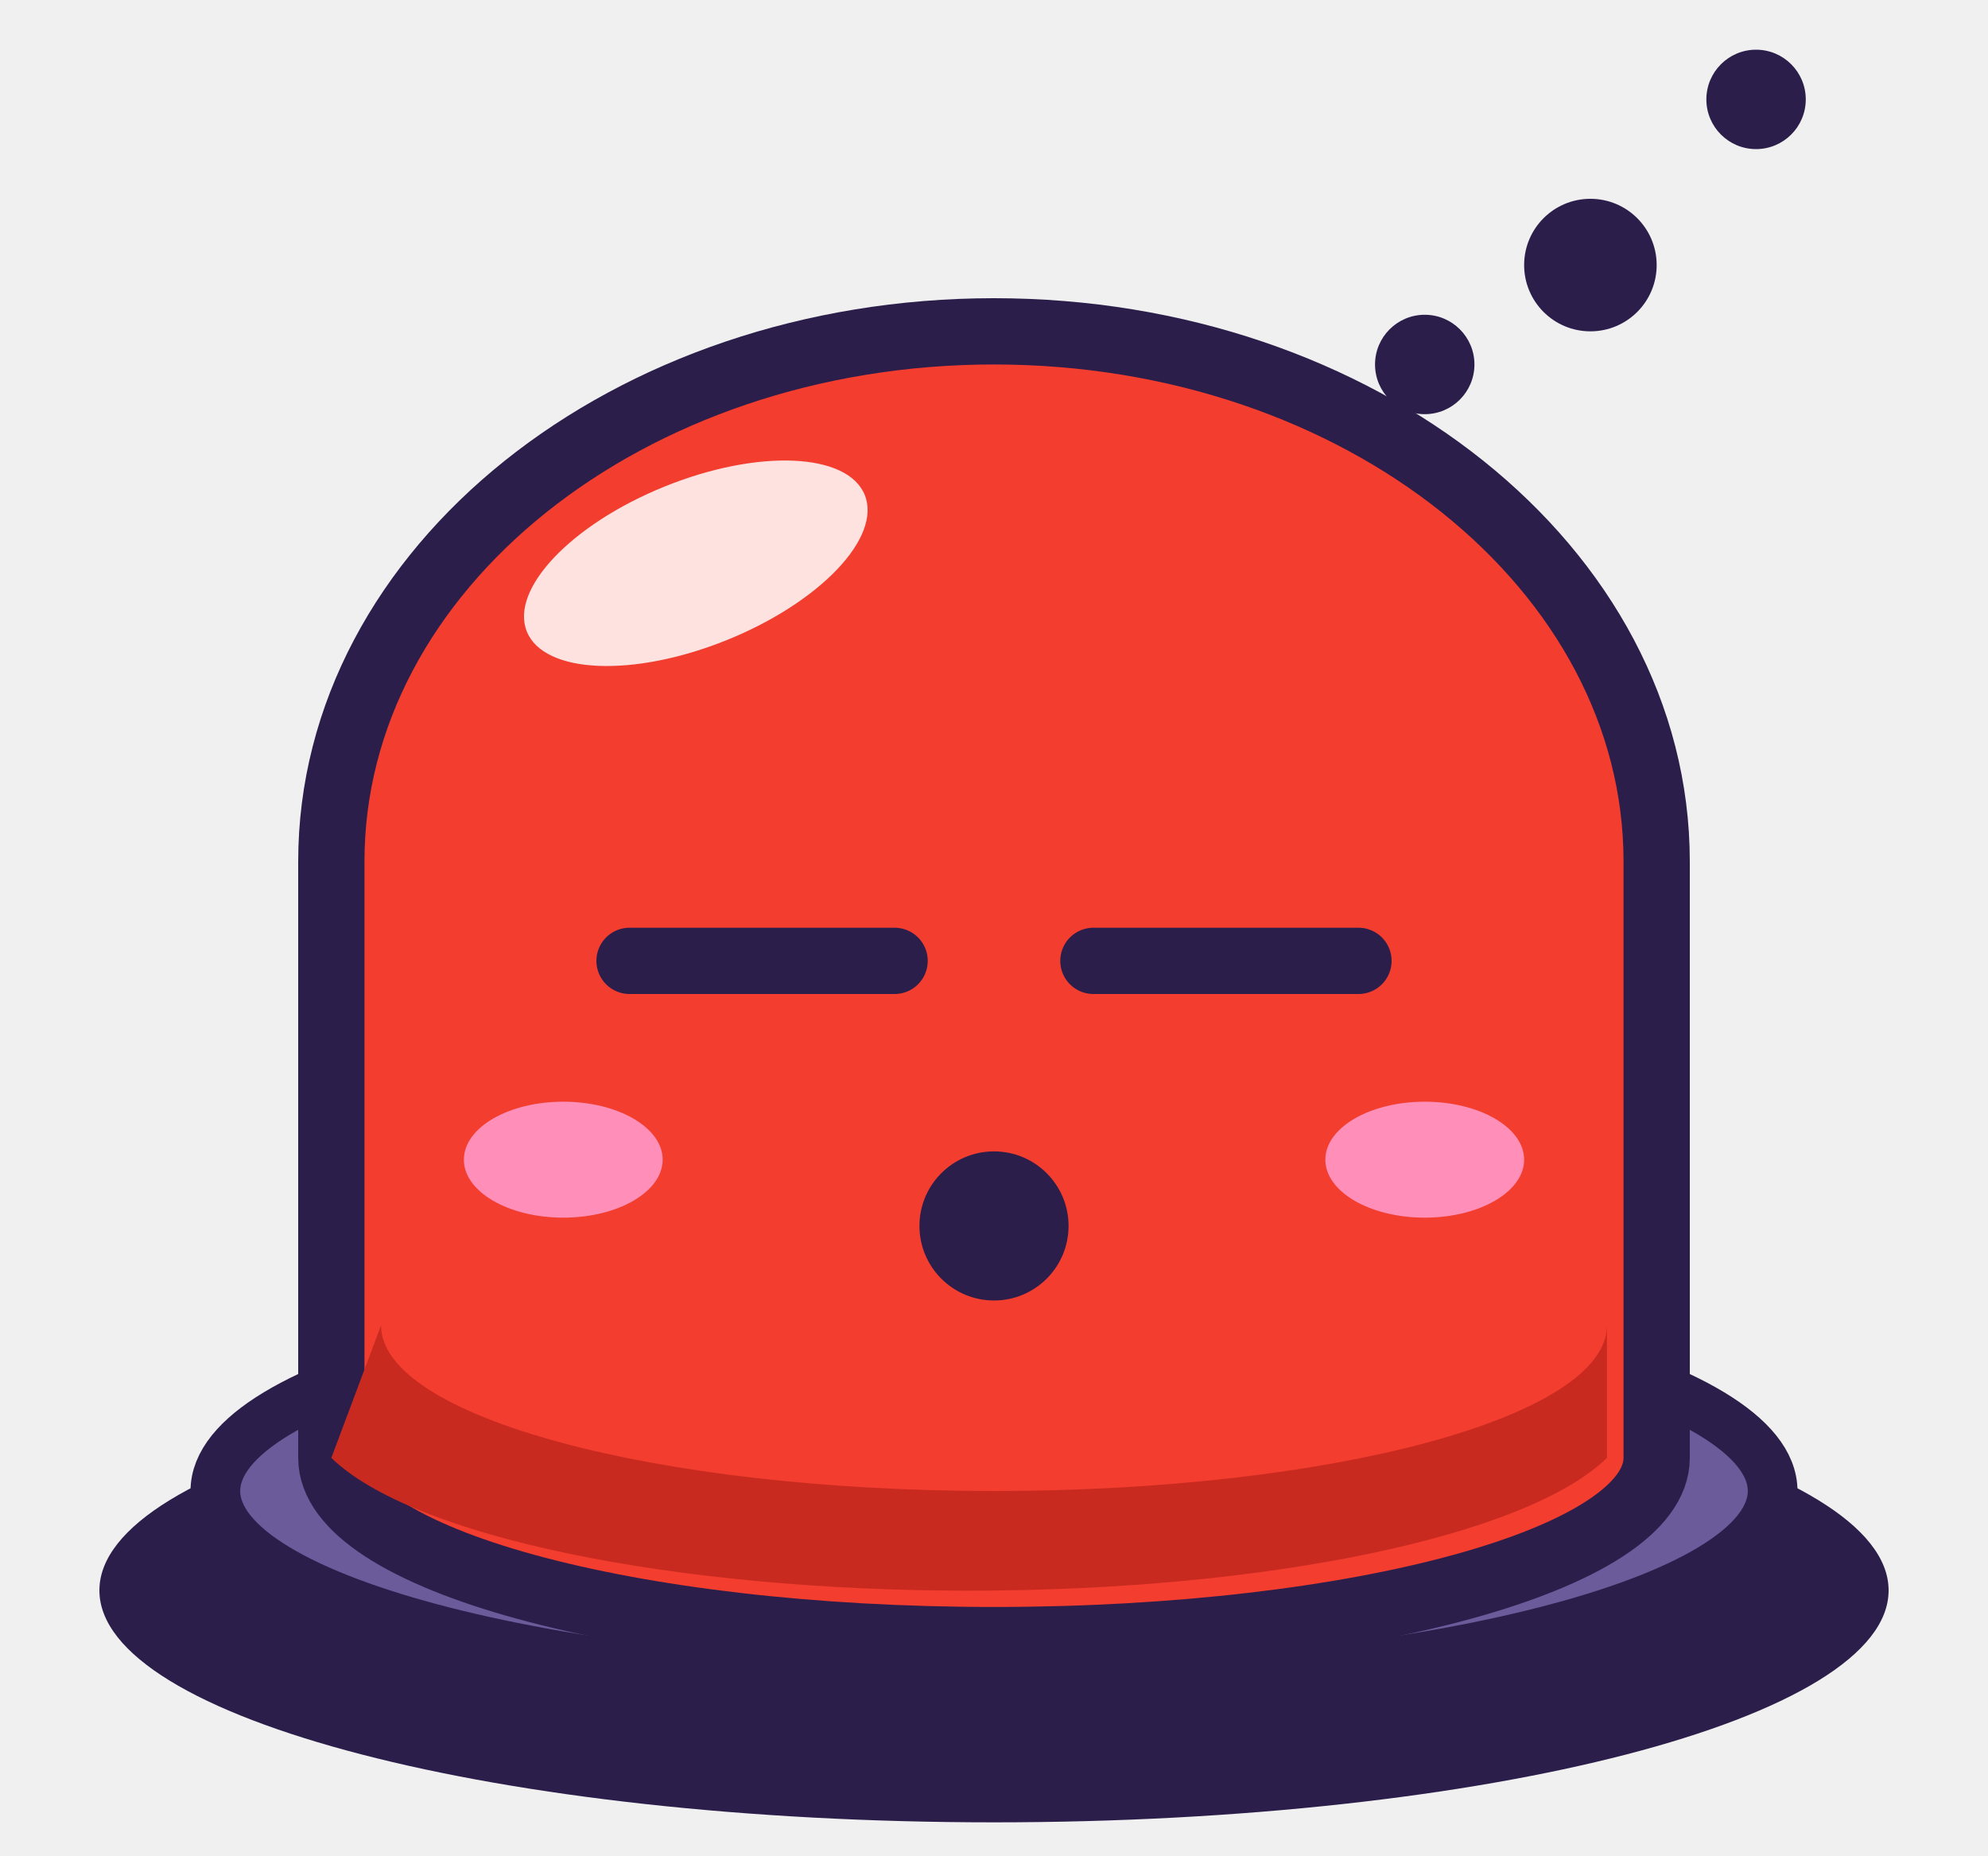
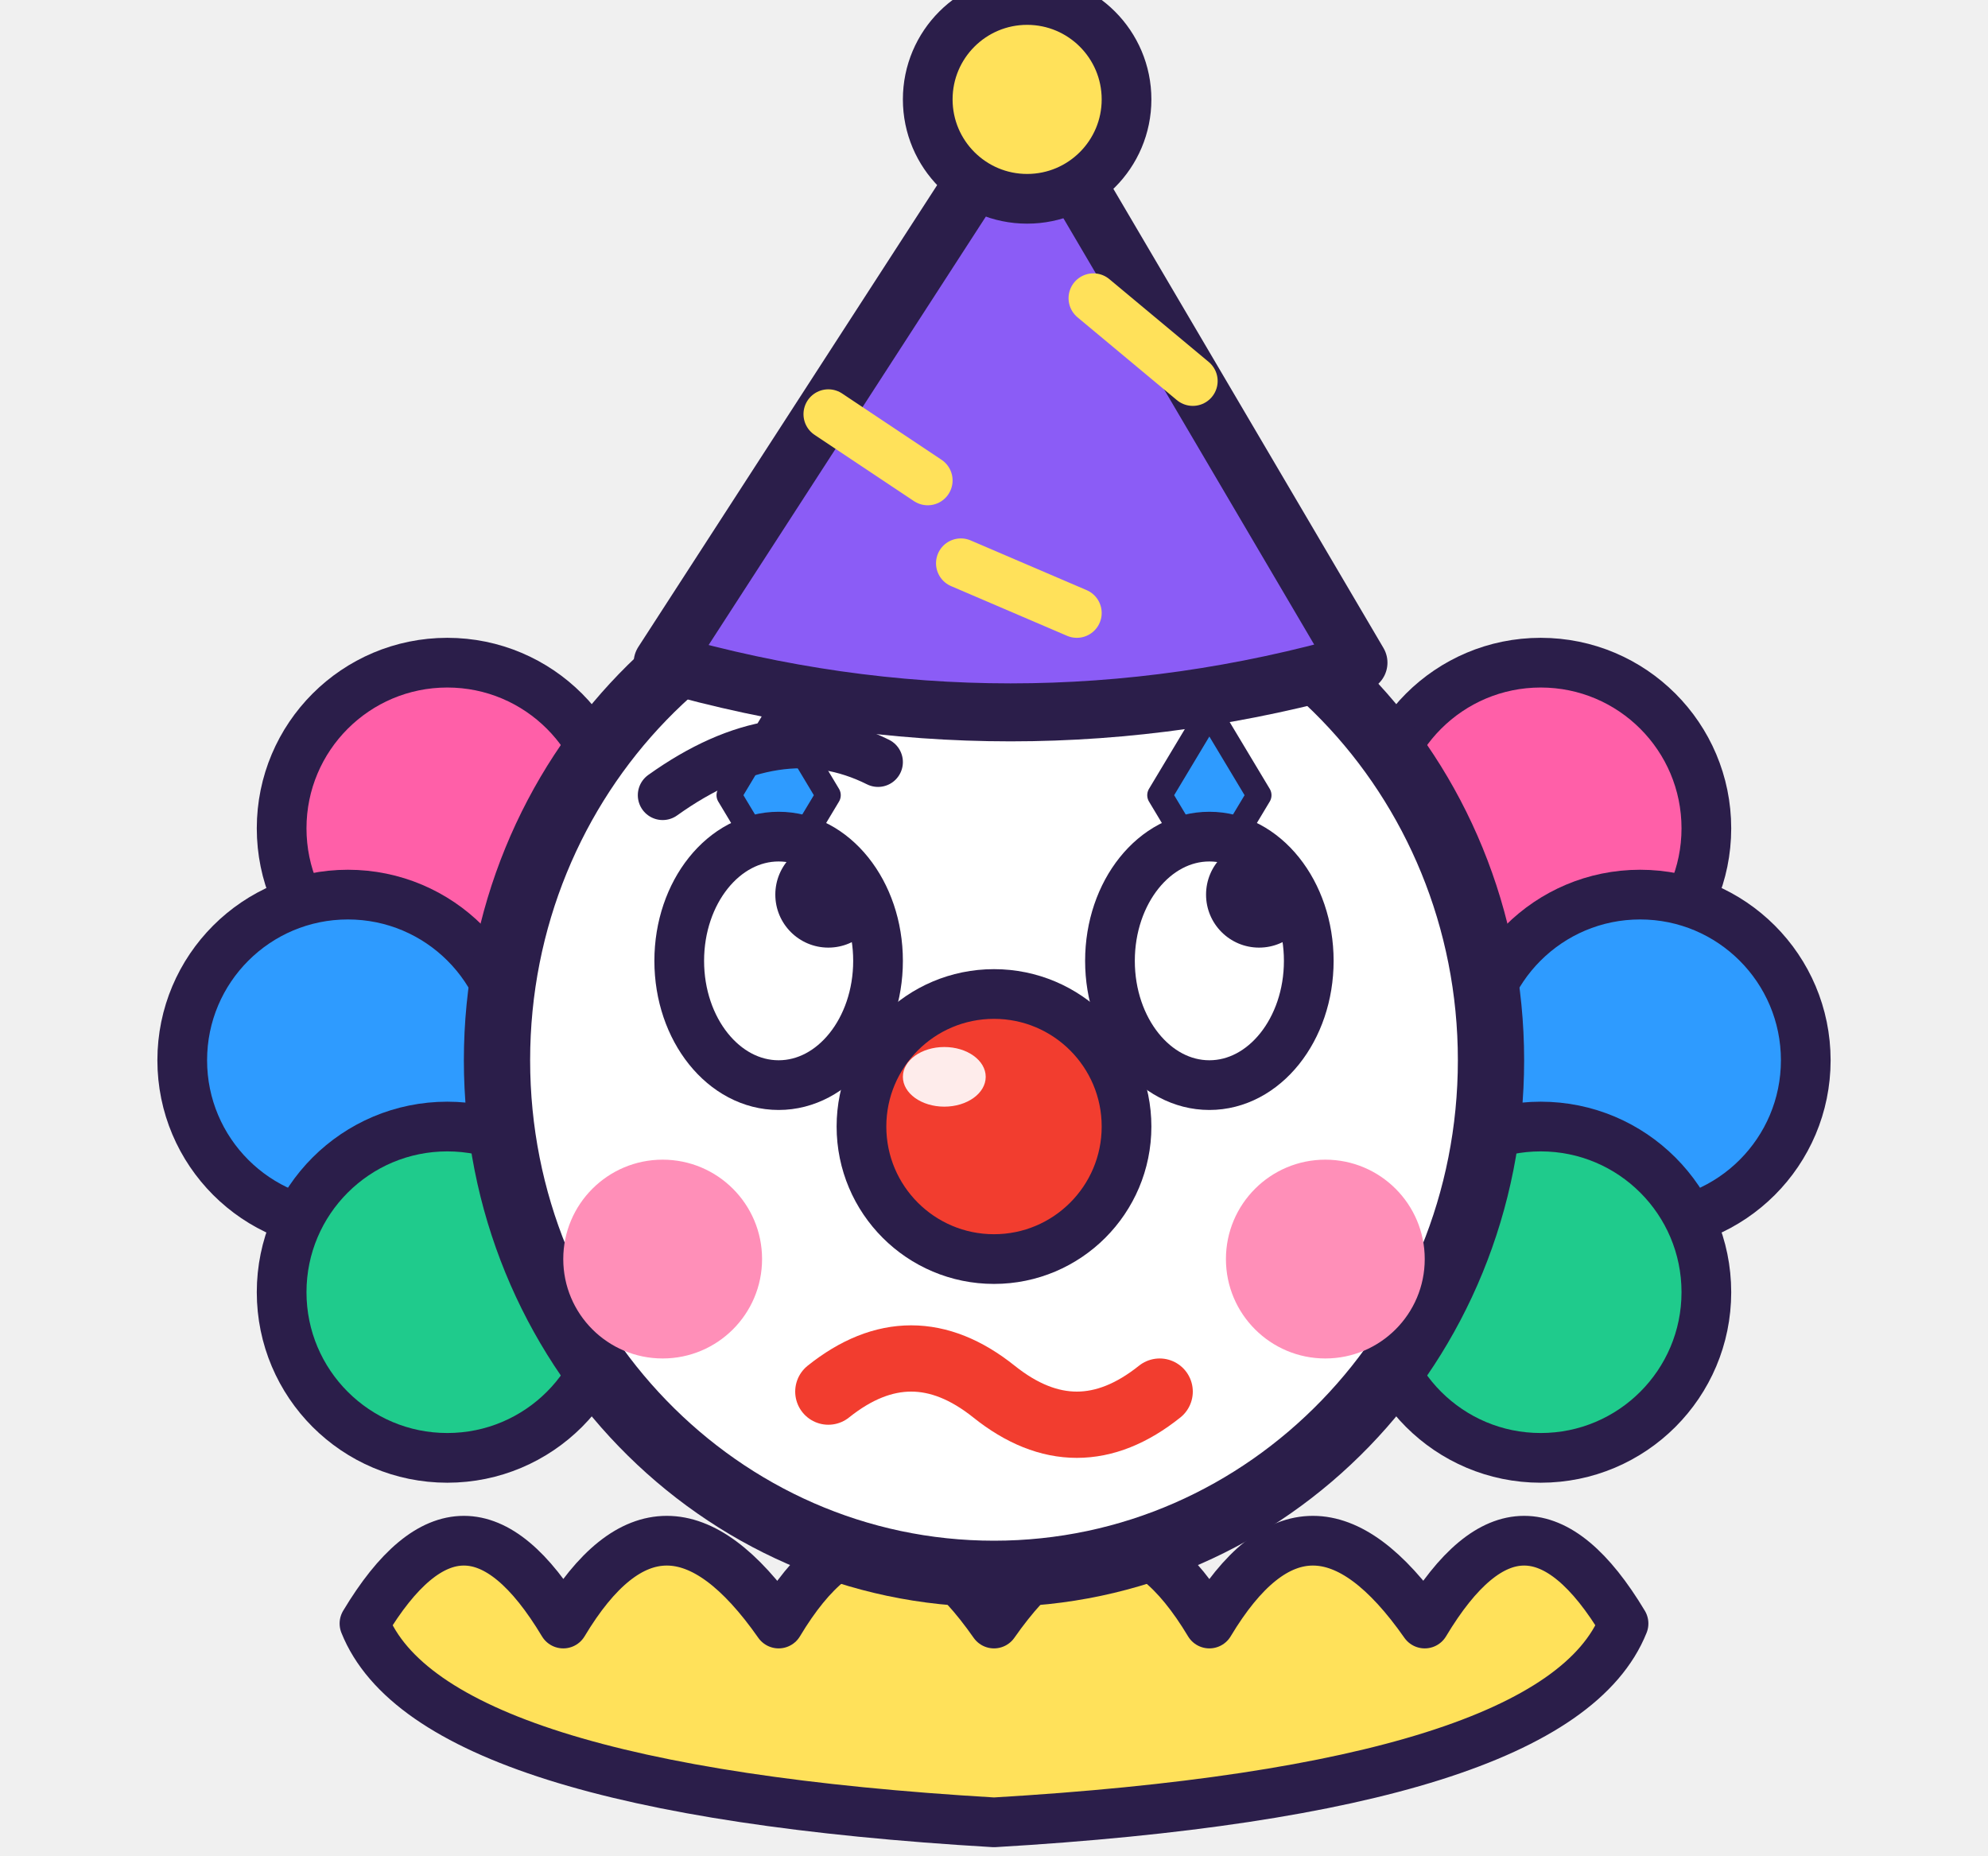
<svg xmlns="http://www.w3.org/2000/svg" viewBox="0 0 120 112" width="120" height="112">
-   <ellipse cx="60" cy="96" rx="54" ry="14" fill="#2B1E4A" />
-   <ellipse cx="60" cy="90" rx="47" ry="12" fill="#6B5B9A" stroke="#2B1E4A" stroke-width="3" />
-   <path d="M20 88V52a40 32 0 0 1 80 0v36a40 11 0 0 1-80 0z" fill="#F23D2F" stroke="#2B1E4A" stroke-width="4" stroke-linejoin="round" />
-   <path d="M23 80a37 10 0 0 0 74 0v8a40 11 0 0 1-77 0z" fill="#C92A20" />
-   <ellipse cx="42" cy="34" rx="11" ry="5" transform="rotate(-22 42 34)" fill="#FFFFFF" opacity=".85" />
-   <ellipse cx="34" cy="70" rx="6" ry="3.5" fill="#FF8FB8" />
-   <ellipse cx="86" cy="70" rx="6" ry="3.5" fill="#FF8FB8" />
-   <path d="M38 58h16M66 58h16" stroke="#2B1E4A" stroke-width="4" stroke-linecap="round" />
-   <circle cx="60" cy="74" r="4.5" fill="#2B1E4A" />
-   <circle cx="86" cy="22" r="3" fill="#2B1E4A" />
-   <circle cx="96" cy="16" r="4" fill="#2B1E4A" />
-   <circle cx="106" cy="6" r="3" fill="#2B1E4A" />
+   <path d="M22 98q6-10 12 0q6-10 13 0q6-10 13 0q7-10 13 0q6-10 13 0q6-10 12 0q-4 10-38 12q-34-2-38-12z" fill="#FFE15A" stroke="#2B1E4A" stroke-width="3" stroke-linejoin="round" />
+   <g stroke="#2B1E4A" stroke-width="3">
+     <circle cx="27" cy="50" r="10" fill="#FF5FA8" />
+     <circle cx="21" cy="64" r="10" fill="#2E9BFF" />
+     <circle cx="27" cy="78" r="10" fill="#1FCB8C" />
+     <circle cx="93" cy="50" r="10" fill="#FF5FA8" />
+     <circle cx="99" cy="64" r="10" fill="#2E9BFF" />
+     <circle cx="93" cy="78" r="10" fill="#1FCB8C" />
+   </g>
+   <ellipse cx="60" cy="64" rx="30" ry="31" fill="#FFFFFF" stroke="#2B1E4A" stroke-width="4" />
+   <path d="M40 40L62 6L82 40q-21 6-42 0z" fill="#8B5CF6" stroke="#2B1E4A" stroke-width="3.5" stroke-linejoin="round" />
+   <path d="M50 25l6 4M66 18l6 5M58 34l7 3" stroke="#FFE15A" stroke-width="3" stroke-linecap="round" />
+   <circle cx="62" cy="6" r="6" fill="#FFE15A" stroke="#2B1E4A" stroke-width="3" />
+   <circle cx="40" cy="76" r="6" fill="#FF8FB8" />
+   <circle cx="80" cy="76" r="6" fill="#FF8FB8" />
+   <path d="M47 43l3 5-3 5-3-5z M73 43l3 5-3 5-3-5z" fill="#2E9BFF" stroke="#2B1E4A" stroke-width="1.5" stroke-linejoin="round" />
+   <path d="M40 48q7-5 13-2" fill="none" stroke="#2B1E4A" stroke-width="3" stroke-linecap="round" />
+   <ellipse cx="47" cy="58" rx="6" ry="7.5" fill="#FFFFFF" stroke="#2B1E4A" stroke-width="3" />
+   <ellipse cx="73" cy="58" rx="6" ry="7.5" fill="#FFFFFF" stroke="#2B1E4A" stroke-width="3" />
+   <circle cx="50" cy="54" r="3.2" fill="#2B1E4A" />
+   <circle cx="76" cy="54" r="3.2" fill="#2B1E4A" />
+   <path d="M50 84q5-4 10 0t10 0" fill="none" stroke="#F23D2F" stroke-width="4" stroke-linecap="round" />
+   <circle cx="60" cy="68" r="8" fill="#F23D2F" stroke="#2B1E4A" stroke-width="3" />
+   <ellipse cx="57" cy="65" rx="2.5" ry="1.8" fill="#FFFFFF" opacity=".9" />
</svg>
